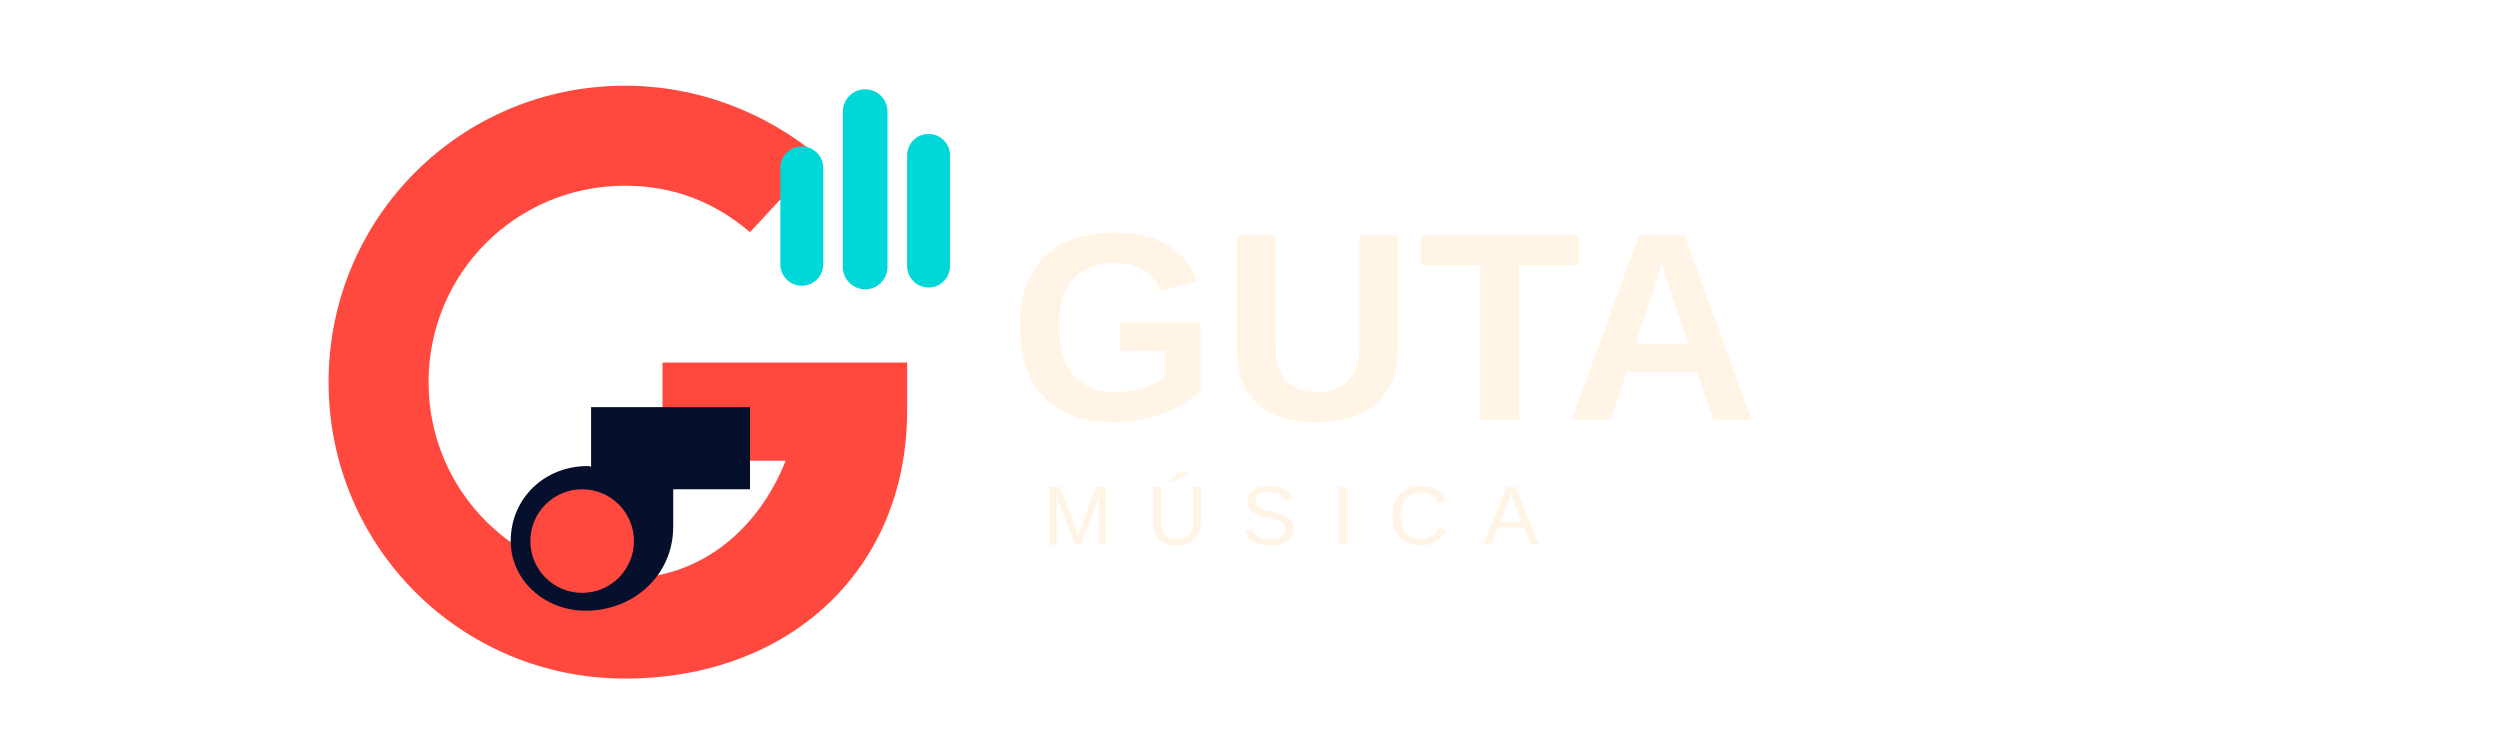
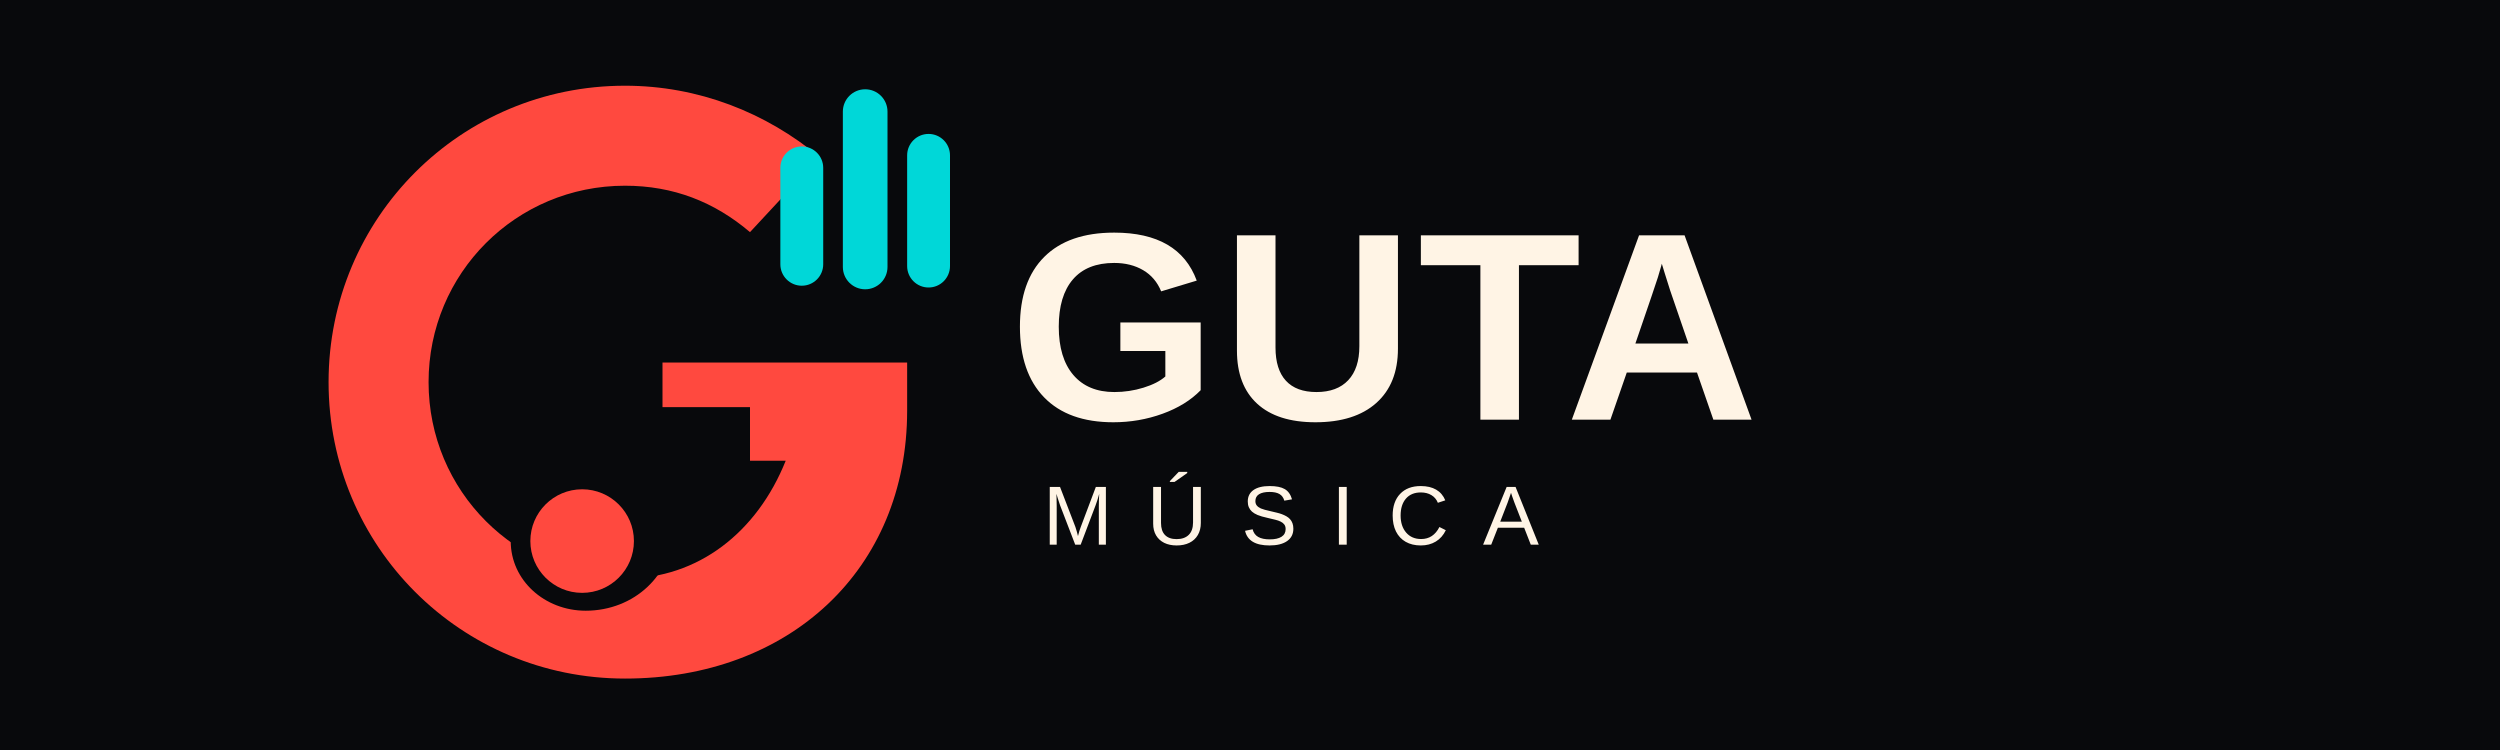
<svg xmlns="http://www.w3.org/2000/svg" width="1400" height="420" viewBox="0 0 1400 420">
  <defs>
    <style>
+       .bg{fill:#08090c}
      .coral{fill:#FF493F}
      .cyan{fill:#00D7D8}
      .cream{fill:#FFF4E5}
    </style>
  </defs>
+   <rect class="bg" width="1400" height="420" />
  <path class="coral" fill-rule="evenodd" d="     M 345,56     A 162,162 0 1 0 507,218     L 507,218 L 507,260 L 424,260     A 80,80 0 1 1 371,103     L 424,49     A 160,160 0 0 0 345,56 Z     M 345,137     A 81,81 0 1 0 426,218     L 345,218 Z" opacity="0" />
  <path class="coral" d="M350 48     C258 48 184 122 184 214     C184 306 258 380 350 380     C442 380 508 319 508 230     L508 203 L371 203 L371 258 L440 258     C424 298 391 324 350 324     C289 324 240 275 240 214     C240 153 289 104 350 104     C377 104 400 113 420 130     L459 88     C429 63 391 48 350 48 Z" />
-   <path fill="#06102D" d="M331 228 H420 V274 H377 V295     C377 322 355 342 328 342 C305 342 286 325 286 303     C286 279 305 261 329 261 C330 261 331 261 331 262 Z" />
+   <path class="bg" d="M331 228 H420 V274 H377 V295     C377 322 355 342 328 342 C305 342 286 325 286 303     C286 279 305 261 329 261 C330 261 331 261 331 262 Z" />
  <circle class="coral" cx="326" cy="303" r="29" />
  <rect class="cyan" x="437" y="82" width="24" height="78" rx="12" />
  <rect class="cyan" x="472" y="50" width="25" height="112" rx="12.5" />
  <rect class="cyan" x="508" y="75" width="24" height="86" rx="12" />
  <text x="565" y="235" class="cream" font-family="Arial, Helvetica, sans-serif" font-size="150" font-weight="800" letter-spacing="2">GUTA</text>
  <text x="584" y="305" class="cream" font-family="Arial, Helvetica, sans-serif" font-size="47" font-weight="400" letter-spacing="19">MÚSICA</text>
</svg>
